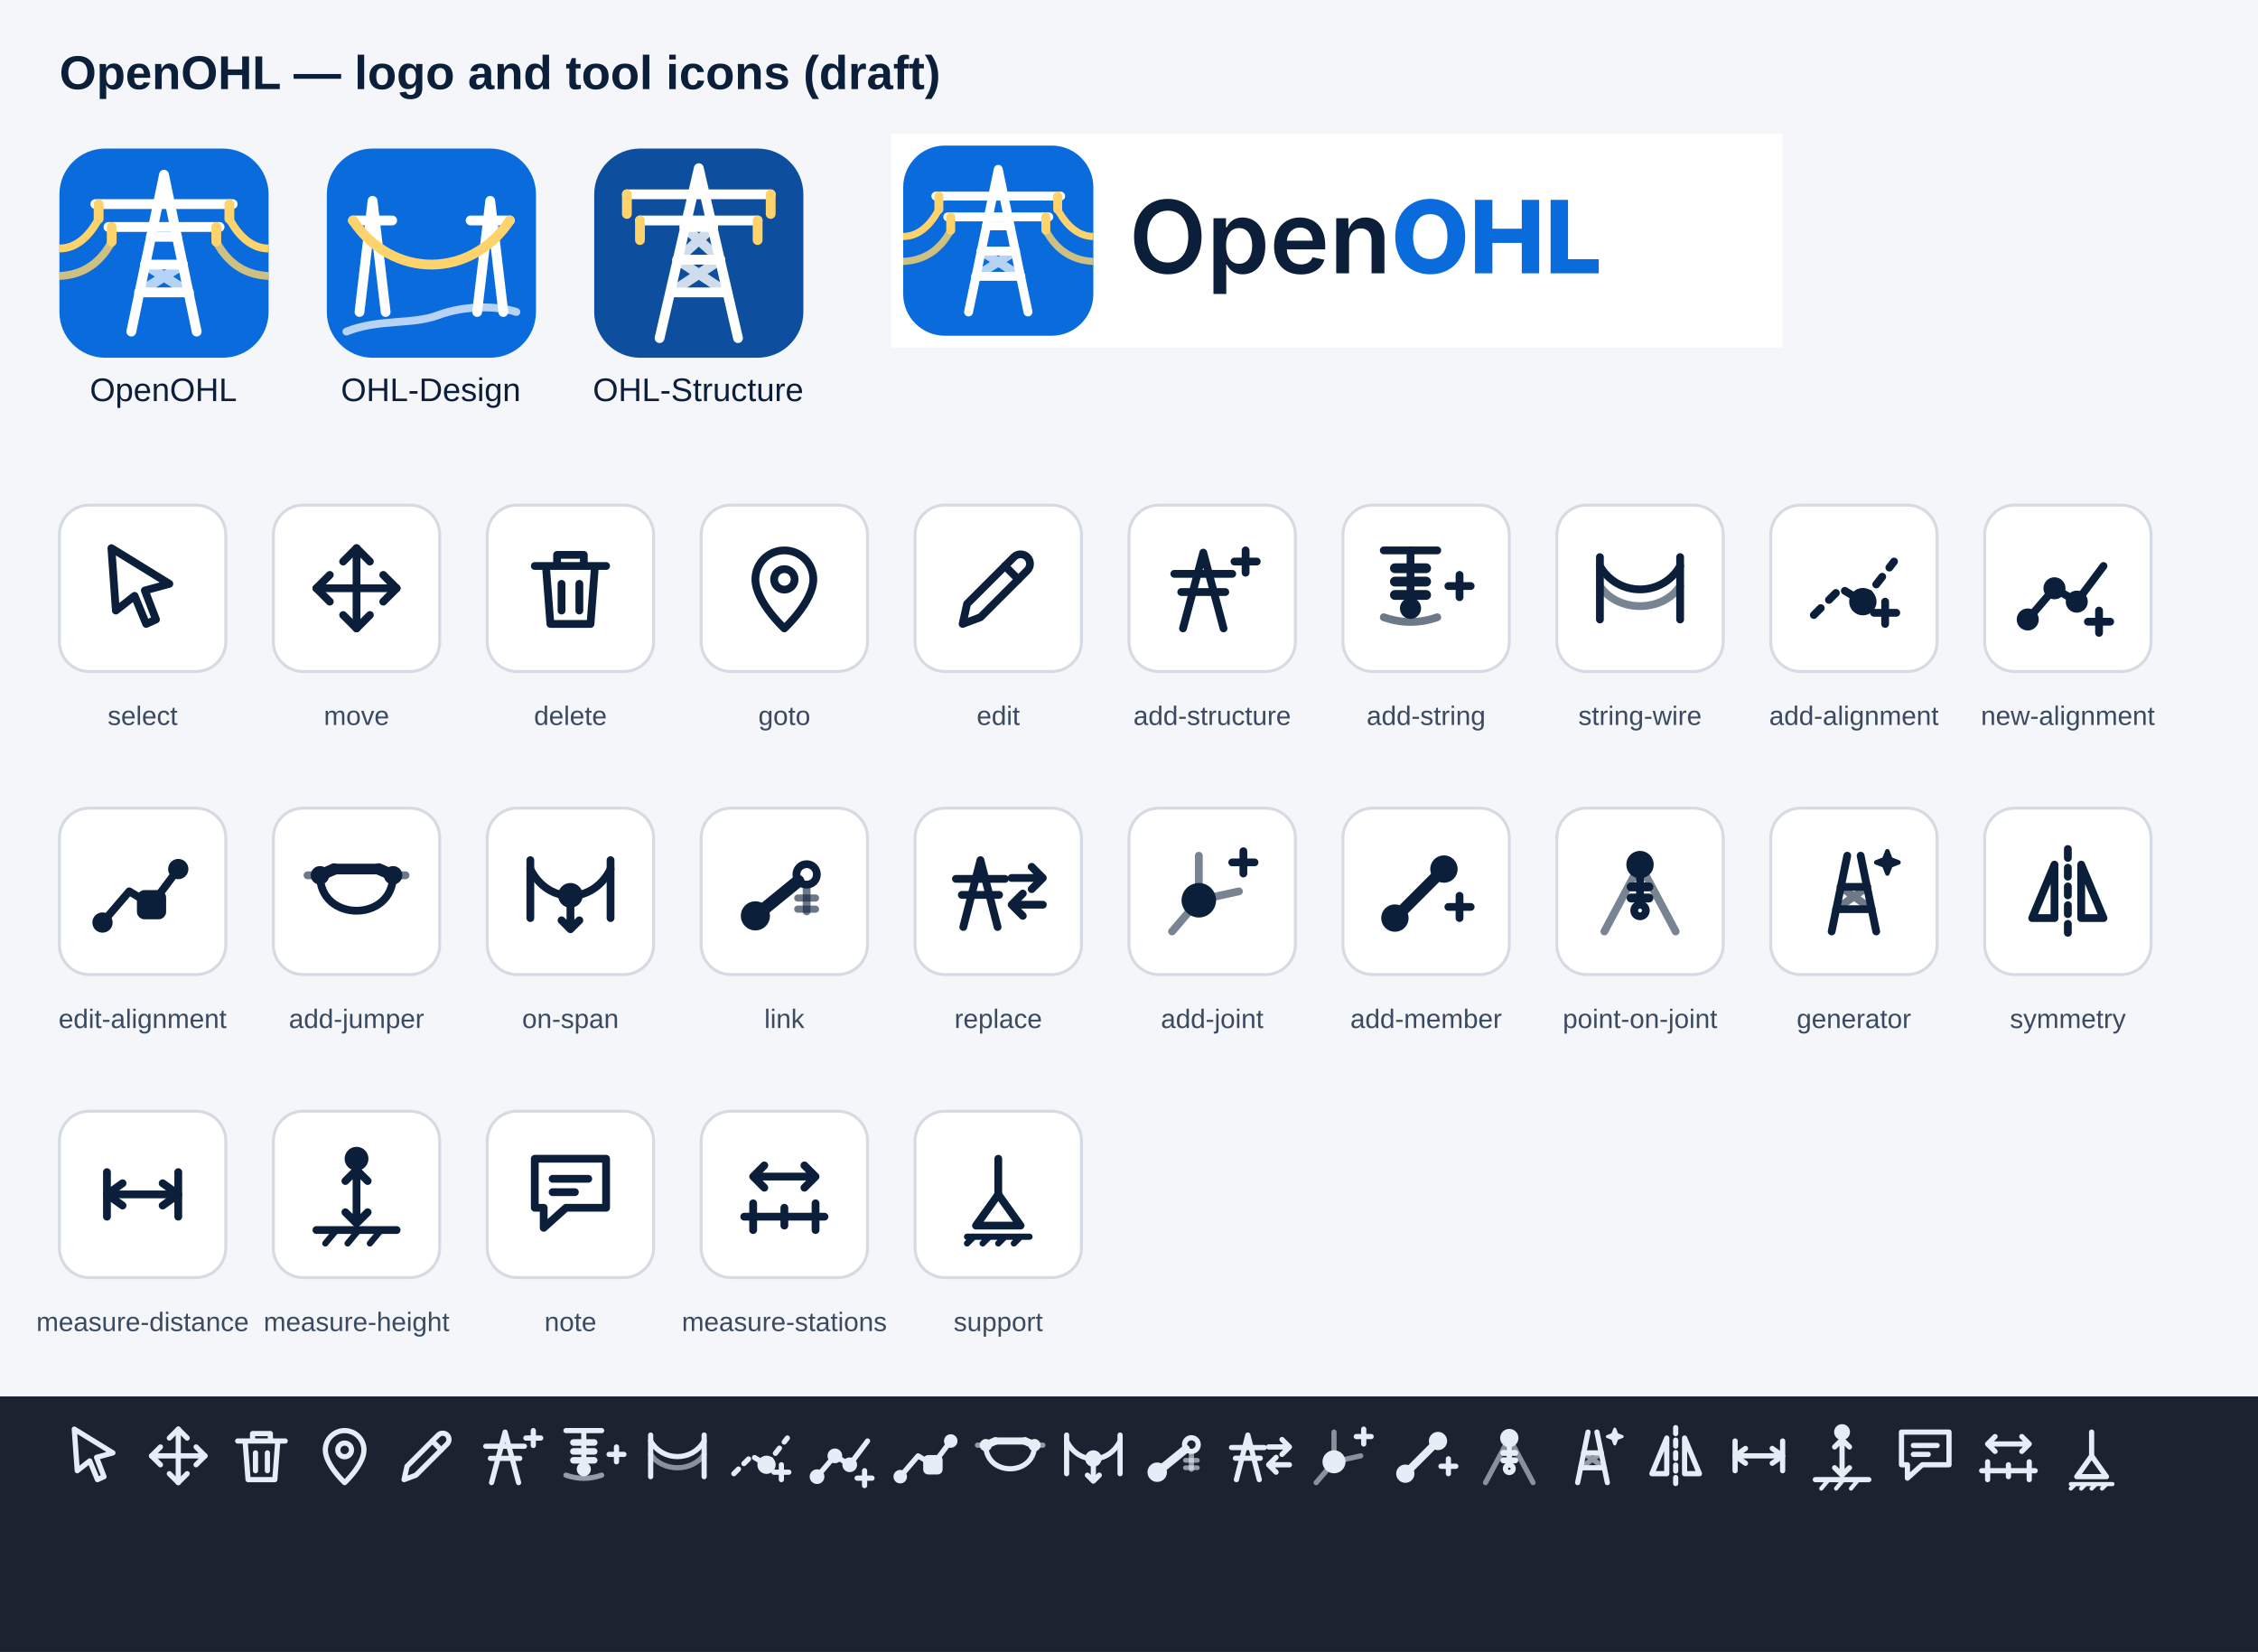
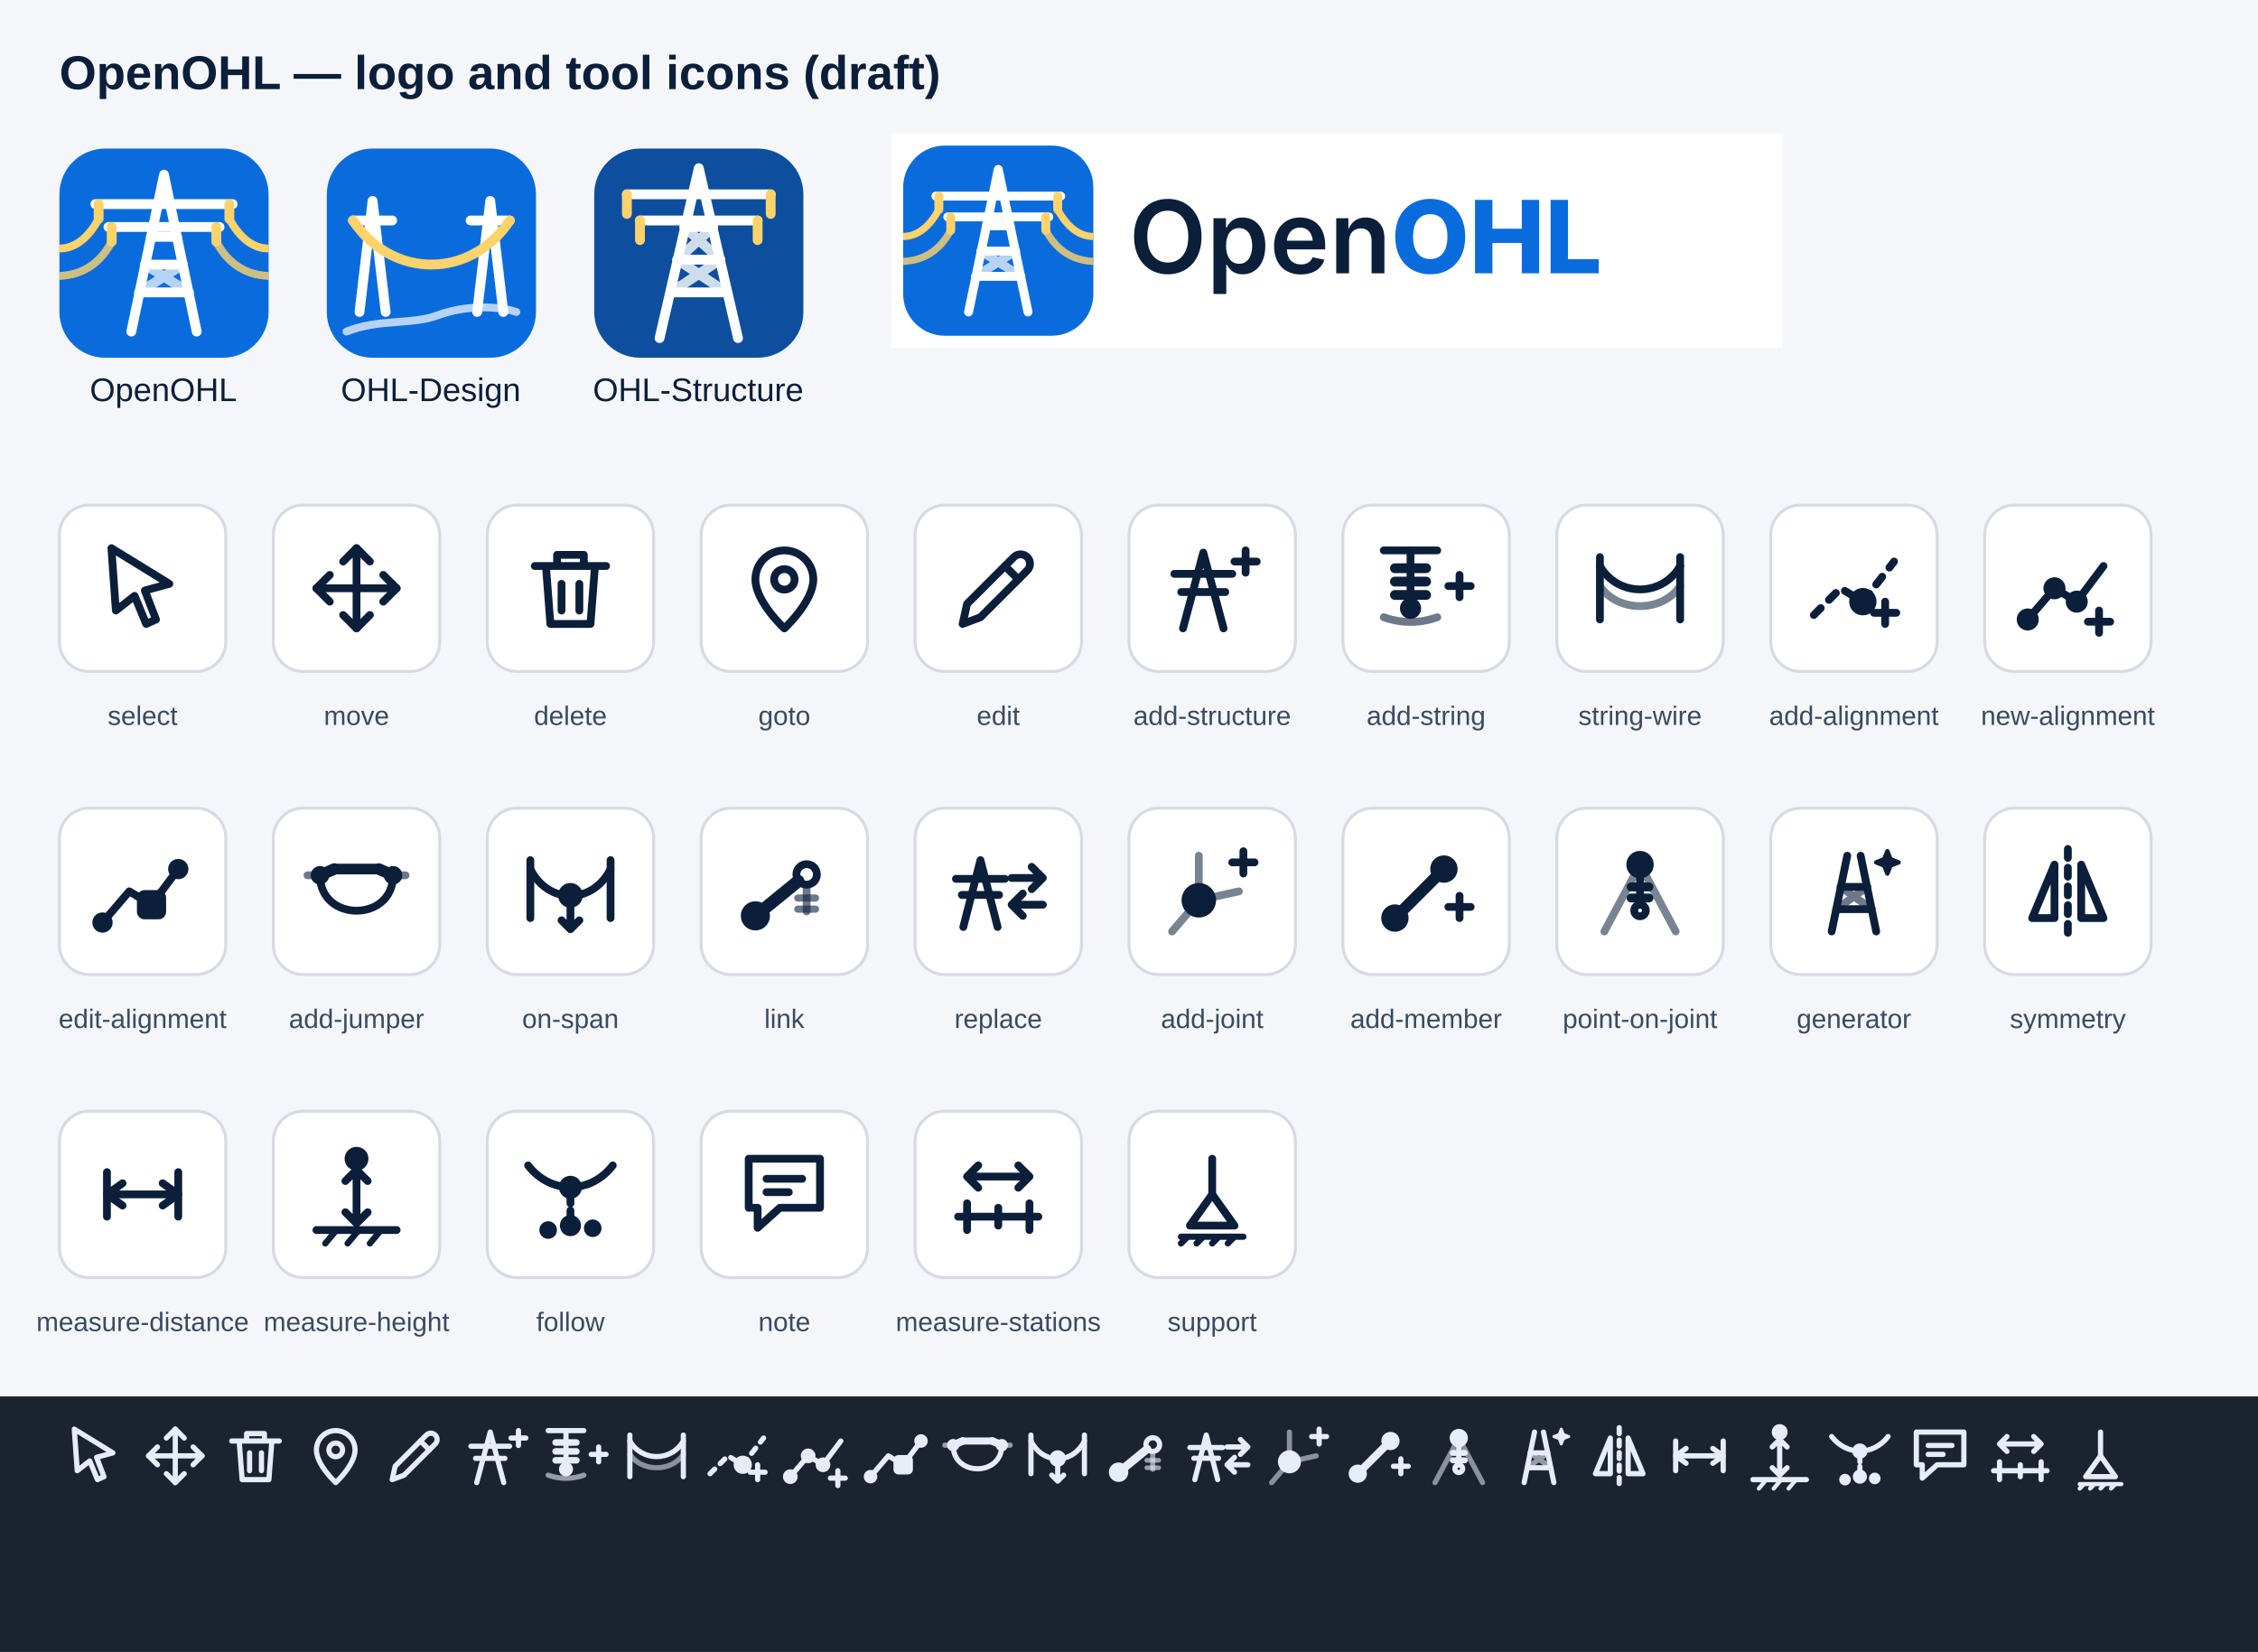
<svg xmlns="http://www.w3.org/2000/svg" viewBox="0 0 760 556" width="760" height="556" font-family="Helvetica Neue, Arial, sans-serif">
  <rect width="760" height="556" fill="#f4f6f9" />
  <text x="20" y="30" font-size="16" font-weight="700" fill="#0b1f3a">OpenOHL — logo and tool icons (draft)</text>
  <g transform="translate(20 50) scale(1.1)">
    <clipPath id="r">
      <rect width="64" height="64" rx="14" />
    </clipPath>
    <rect width="64" height="64" rx="14" fill="#0a6cdc" />
    <g clip-path="url(#r)" fill="none" stroke="#ffffff" stroke-width="3" stroke-linecap="round" stroke-linejoin="round">
      <path d="M32 8 22 56M32 8l10 48" />
      <path d="M24.4 44h15.2M26.2 35.5h11.6M28 27h8" />
      <path d="M24.4 44 37.8 35.5M39.6 44 26.2 35.5" opacity="0.7" />
      <path d="M11 17h42M15 24h34" />
      <path d="M12 17v4.5M52 17v4.5M16 24v4.5M48 24v4.5" stroke="#ffd36b" />
      <path d="M12 21.5C8 29 3 31 -1 30.5M52 21.5C56 29 61 31 65 30.5" stroke="#ffd36b" stroke-width="2.4" />
      <path d="M16 28.5C12 36 6 39 -1 39M48 28.5C52 36 58 39 65 39" stroke="#ffd36b" stroke-width="2.4" opacity="0.8" />
    </g>
  </g>
  <g transform="translate(110 50) scale(1.1)">
    <rect width="64" height="64" rx="14" fill="#0a6cdc" />
    <g fill="none" stroke="#ffffff" stroke-width="3" stroke-linecap="round" stroke-linejoin="round">
      <path d="M10 50 14 16M14 16 18 50M8 22h12" />
      <path d="M46 50 50 16M50 16 54 50M44 22h12" />
      <path d="M8 22c12 18 36 18 48 0" stroke="#ffd36b" />
      <path d="M6 56c10-4 20-2 28-5s18-3 24-1" stroke-width="2.4" opacity="0.7" />
    </g>
  </g>
  <g transform="translate(200 50) scale(1.1)">
    <rect width="64" height="64" rx="14" fill="#0d4f9e" />
    <g fill="none" stroke="#ffffff" stroke-width="3" stroke-linecap="round" stroke-linejoin="round">
      <path d="M32 6 20 58M32 6l12 52" />
      <path d="M23.5 44h17M25.4 34h13.2M27.6 24h8.8" />
      <path d="M23.5 44 38.6 34M40.5 44 25.4 34M25.4 34 36.4 24M38.6 34 27.6 24" opacity="0.8" />
      <path d="M10 14h44M14 22h36" />
      <path d="M10 14v6M54 14v6M14 22v6M50 22v6" stroke="#ffd36b" />
    </g>
  </g>
  <text x="55" y="135" font-size="11" text-anchor="middle" fill="#0b1f3a">OpenOHL</text>
  <text x="145" y="135" font-size="11" text-anchor="middle" fill="#0b1f3a">OHL-Design</text>
  <text x="235" y="135" font-size="11" text-anchor="middle" fill="#0b1f3a">OHL-Structure</text>
  <g transform="translate(300 45)">
    <rect width="300" height="72" fill="#ffffff" />
    <g transform="translate(4 4)">
      <clipPath id="r">
        <rect width="64" height="64" rx="14" />
      </clipPath>
      <rect width="64" height="64" rx="14" fill="#0a6cdc" />
      <g clip-path="url(#r)" fill="none" stroke="#ffffff" stroke-width="3" stroke-linecap="round" stroke-linejoin="round">
        <path d="M32 8 22 56M32 8l10 48" />
        <path d="M24.4 44h15.2M26.2 35.5h11.6M28 27h8" />
        <path d="M24.4 44 37.8 35.5M39.6 44 26.2 35.5" opacity="0.7" />
        <path d="M11 17h42M15 24h34" />
        <path d="M12 17v4.5M52 17v4.5M16 24v4.5M48 24v4.5" stroke="#ffd36b" />
        <path d="M12 21.5C8 29 3 31 -1 30.5M52 21.5C56 29 61 31 65 30.5" stroke="#ffd36b" stroke-width="2.4" />
        <path d="M16 28.5C12 36 6 39 -1 39M48 28.5C52 36 58 39 65 39" stroke="#ffd36b" stroke-width="2.4" opacity="0.8" />
      </g>
    </g>
    <text x="80" y="47" font-family="Inter, Helvetica Neue, Arial, sans-serif" font-size="34" font-weight="600" fill="#0b1f3a">Open<tspan fill="#0a6cdc" font-weight="800">OHL</tspan>
    </text>
  </g>
  <rect x="20" y="170" width="56" height="56" rx="10" fill="#ffffff" stroke="#d6dbe3" />
  <g transform="translate(30 180) scale(1.5)" fill="none" stroke="#0b1f3a" stroke-width="1.75" stroke-linecap="round" stroke-linejoin="round" color="#0b1f3a">
    <path d="M5 3l13 8-5.5 1.5L15 19l-2.2 1-2.6-6.3L6 17z" />
  </g>
  <rect x="20" y="230" width="56" height="0" />
  <text x="48" y="244" font-size="9" text-anchor="middle" fill="#3a4a60">select</text>
  <rect x="92" y="170" width="56" height="56" rx="10" fill="#ffffff" stroke="#d6dbe3" />
  <g transform="translate(102 180) scale(1.5)" fill="none" stroke="#0b1f3a" stroke-width="1.75" stroke-linecap="round" stroke-linejoin="round" color="#0b1f3a">
    <path d="M12 3v18M3 12h18" />
    <path d="M9 6l3-3 3 3M9 18l3 3 3-3M6 9l-3 3 3 3M18 9l3 3-3 3" />
  </g>
  <rect x="92" y="230" width="56" height="0" />
  <text x="120" y="244" font-size="9" text-anchor="middle" fill="#3a4a60">move</text>
  <rect x="164" y="170" width="56" height="56" rx="10" fill="#ffffff" stroke="#d6dbe3" />
  <g transform="translate(174 180) scale(1.5)" fill="none" stroke="#0b1f3a" stroke-width="1.75" stroke-linecap="round" stroke-linejoin="round" color="#0b1f3a">
    <path d="M4 7h16M9 7V4.5h6V7M6.5 7l1 13h9l1-13M10 11v6M14 11v6" />
  </g>
  <rect x="164" y="230" width="56" height="0" />
  <text x="192" y="244" font-size="9" text-anchor="middle" fill="#3a4a60">delete</text>
  <rect x="236" y="170" width="56" height="56" rx="10" fill="#ffffff" stroke="#d6dbe3" />
  <g transform="translate(246 180) scale(1.5)" fill="none" stroke="#0b1f3a" stroke-width="1.75" stroke-linecap="round" stroke-linejoin="round" color="#0b1f3a">
    <path d="M12 21s6.5-6 6.5-11a6.5 6.5 0 0 0-13 0c0 5 6.5 11 6.5 11z" />
    <circle cx="12" cy="10" r="2.3" />
  </g>
  <rect x="236" y="230" width="56" height="0" />
  <text x="264" y="244" font-size="9" text-anchor="middle" fill="#3a4a60">goto</text>
  <rect x="308" y="170" width="56" height="56" rx="10" fill="#ffffff" stroke="#d6dbe3" />
  <g transform="translate(318 180) scale(1.5)" fill="none" stroke="#0b1f3a" stroke-width="1.75" stroke-linecap="round" stroke-linejoin="round" color="#0b1f3a">
    <path d="M4 20l1-4.5L15.5 5a2.1 2.1 0 0 1 3 3L8 18.5z" />
    <path d="M13.5 7l3 3" />
  </g>
  <rect x="308" y="230" width="56" height="0" />
  <text x="336" y="244" font-size="9" text-anchor="middle" fill="#3a4a60">edit</text>
  <rect x="380" y="170" width="56" height="56" rx="10" fill="#ffffff" stroke="#d6dbe3" />
  <g transform="translate(390 180) scale(1.5)" fill="none" stroke="#0b1f3a" stroke-width="1.75" stroke-linecap="round" stroke-linejoin="round" color="#0b1f3a">
    <path d="M5.45 21L10.00 4L14.55 21" />
    <path d="M3.50 8.76H16.50M5.06 12.84H14.94" />
    <path d="M19.5 3.5v5M17 6h5" />
  </g>
  <rect x="380" y="230" width="56" height="0" />
  <text x="408" y="244" font-size="9" text-anchor="middle" fill="#3a4a60">add-structure</text>
  <rect x="452" y="170" width="56" height="56" rx="10" fill="#ffffff" stroke="#d6dbe3" />
  <g transform="translate(462 180) scale(1.5)" fill="none" stroke="#0b1f3a" stroke-width="1.75" stroke-linecap="round" stroke-linejoin="round" color="#0b1f3a">
    <path d="M2.5 3.5h12" />
    <path d="M8.5 3.5v3.5" />
    <path d="M5 7.5h7M5 10.5h7M5 13.5h7" stroke-width="2.2" />
    <path d="M8.5 7.5v7.5" />
    <circle cx="8.5" cy="16.5" r="1.5" fill="currentColor" />
    <path d="M2.5 18.5c4 1.4 8 1.4 12 0" opacity="0.6" />
    <path d="M19.5 9v5M17 11.5h5" />
  </g>
  <rect x="452" y="230" width="56" height="0" />
  <text x="480" y="244" font-size="9" text-anchor="middle" fill="#3a4a60">add-string</text>
  <rect x="524" y="170" width="56" height="56" rx="10" fill="#ffffff" stroke="#d6dbe3" />
  <g transform="translate(534 180) scale(1.5)" fill="none" stroke="#0b1f3a" stroke-width="1.75" stroke-linecap="round" stroke-linejoin="round" color="#0b1f3a">
    <path d="M3 5v14M21 5v14" />
    <path d="M3 7c4 7 14 7 18 0" />
    <path d="M3 11.5c4 6 14 6 18 0" opacity="0.55" />
  </g>
  <rect x="524" y="230" width="56" height="0" />
  <text x="552" y="244" font-size="9" text-anchor="middle" fill="#3a4a60">string-wire</text>
  <rect x="596" y="170" width="56" height="56" rx="10" fill="#ffffff" stroke="#d6dbe3" />
  <g transform="translate(606 180) scale(1.5)" fill="none" stroke="#0b1f3a" stroke-width="1.75" stroke-linecap="round" stroke-linejoin="round" color="#0b1f3a">
    <path d="M3 18l6-6 5 3 7-9" stroke-dasharray="2.2 2.6" />
    <circle cx="14" cy="15" r="2.2" fill="currentColor" />
    <path d="M19 15v5M16.5 17.5h5" />
  </g>
  <rect x="596" y="230" width="56" height="0" />
  <text x="624" y="244" font-size="9" text-anchor="middle" fill="#3a4a60">add-alignment</text>
  <rect x="668" y="170" width="56" height="56" rx="10" fill="#ffffff" stroke="#d6dbe3" />
  <g transform="translate(678 180) scale(1.5)" fill="none" stroke="#0b1f3a" stroke-width="1.75" stroke-linecap="round" stroke-linejoin="round" color="#0b1f3a">
    <path d="M3 19l6-7 5 3 6-8" />
    <circle cx="3" cy="19" r="1.6" fill="currentColor" />
    <circle cx="9" cy="12" r="1.6" />
    <circle cx="14" cy="15" r="1.6" />
    <path d="M19 17v5M16.5 19.5h5" />
  </g>
  <rect x="668" y="230" width="56" height="0" />
  <text x="696" y="244" font-size="9" text-anchor="middle" fill="#3a4a60">new-alignment</text>
  <rect x="20" y="272" width="56" height="56" rx="10" fill="#ffffff" stroke="#d6dbe3" />
  <g transform="translate(30 282) scale(1.5)" fill="none" stroke="#0b1f3a" stroke-width="1.75" stroke-linecap="round" stroke-linejoin="round" color="#0b1f3a">
    <path d="M3 19l6-7 5 3 6-8" />
    <circle cx="3" cy="19" r="1.4" fill="currentColor" />
    <circle cx="20" cy="7" r="1.4" fill="currentColor" />
    <rect x="11.6" y="12.6" width="4.8" height="4.8" rx="0.8" fill="currentColor" />
  </g>
  <rect x="20" y="332" width="56" height="0" />
  <text x="48" y="346" font-size="9" text-anchor="middle" fill="#3a4a60">edit-alignment</text>
  <rect x="92" y="272" width="56" height="56" rx="10" fill="#ffffff" stroke="#d6dbe3" />
  <g transform="translate(102 282) scale(1.5)" fill="none" stroke="#0b1f3a" stroke-width="1.75" stroke-linecap="round" stroke-linejoin="round" color="#0b1f3a">
    <path d="M7 7h10" stroke-width="2.4" />
    <path d="M7 7 3.8 8.4M17 7l3.2 1.4" stroke-width="2.6" />
    <path d="M3.8 8.4H1M20.2 8.4H23" opacity="0.6" />
    <path d="M3.8 8.4C3.8 19 20.2 19 20.2 8.4" />
    <circle cx="3.8" cy="8.4" r="1.2" fill="currentColor" />
    <circle cx="20.2" cy="8.4" r="1.2" fill="currentColor" />
  </g>
  <rect x="92" y="332" width="56" height="0" />
  <text x="120" y="346" font-size="9" text-anchor="middle" fill="#3a4a60">add-jumper</text>
  <rect x="164" y="272" width="56" height="56" rx="10" fill="#ffffff" stroke="#d6dbe3" />
  <g transform="translate(174 282) scale(1.5)" fill="none" stroke="#0b1f3a" stroke-width="1.75" stroke-linecap="round" stroke-linejoin="round" color="#0b1f3a">
    <path d="M3 5v13M21 5v13" />
    <path d="M3 7c4 8 14 8 18 0" />
    <circle cx="12" cy="12.9" r="1.9" fill="currentColor" />
    <path d="M12 15.5v5M10 18.5l2 2 2-2" />
  </g>
  <rect x="164" y="332" width="56" height="0" />
  <text x="192" y="346" font-size="9" text-anchor="middle" fill="#3a4a60">on-span</text>
  <rect x="236" y="272" width="56" height="56" rx="10" fill="#ffffff" stroke="#d6dbe3" />
  <g transform="translate(246 282) scale(1.5)" fill="none" stroke="#0b1f3a" stroke-width="1.75" stroke-linecap="round" stroke-linejoin="round" color="#0b1f3a">
    <circle cx="5.5" cy="17.5" r="2.4" fill="currentColor" />
    <path d="M7.5 15.9 15.1 9.7" stroke-width="2.8" />
    <circle cx="17" cy="8.2" r="2.3" />
    <path d="M17 10.5v6" opacity="0.6" />
    <path d="M15 13.5h4M15 16h4" stroke-width="1.6" opacity="0.6" />
  </g>
  <rect x="236" y="332" width="56" height="0" />
  <text x="264" y="346" font-size="9" text-anchor="middle" fill="#3a4a60">link</text>
  <rect x="308" y="272" width="56" height="56" rx="10" fill="#ffffff" stroke="#d6dbe3" />
  <g transform="translate(318 282) scale(1.5)" fill="none" stroke="#0b1f3a" stroke-width="1.75" stroke-linecap="round" stroke-linejoin="round" color="#0b1f3a">
    <path d="M4.15 20L8.00 5L11.85 20" />
    <path d="M2.50 9.20H13.50M3.82 12.80H12.18" />
    <path d="M15 9h7M19.5 6.5 22 9l-2.5 2.5M22 15h-7M17.5 12.5 15 15l2.5 2.5" />
  </g>
  <rect x="308" y="332" width="56" height="0" />
  <text x="336" y="346" font-size="9" text-anchor="middle" fill="#3a4a60">replace</text>
  <rect x="380" y="272" width="56" height="56" rx="10" fill="#ffffff" stroke="#d6dbe3" />
  <g transform="translate(390 282) scale(1.5)" fill="none" stroke="#0b1f3a" stroke-width="1.75" stroke-linecap="round" stroke-linejoin="round" color="#0b1f3a">
    <circle cx="9" cy="14" r="3" fill="currentColor" />
    <path d="M9 14 3 21M9 14l9-2M9 14V4" opacity="0.55" />
    <path d="M19 3v5M16.5 5.5h5" />
  </g>
  <rect x="380" y="332" width="56" height="0" />
  <text x="408" y="346" font-size="9" text-anchor="middle" fill="#3a4a60">add-joint</text>
  <rect x="452" y="272" width="56" height="56" rx="10" fill="#ffffff" stroke="#d6dbe3" />
  <g transform="translate(462 282) scale(1.5)" fill="none" stroke="#0b1f3a" stroke-width="1.75" stroke-linecap="round" stroke-linejoin="round" color="#0b1f3a">
    <circle cx="5" cy="18" r="2.2" fill="currentColor" />
    <circle cx="16" cy="7" r="2.2" fill="currentColor" />
    <path d="M6.6 16.4l7.8-7.8" stroke-width="2.6" />
    <path d="M19.5 13v5M17 15.5h5" />
  </g>
  <rect x="452" y="332" width="56" height="0" />
  <text x="480" y="346" font-size="9" text-anchor="middle" fill="#3a4a60">add-member</text>
  <rect x="524" y="272" width="56" height="56" rx="10" fill="#ffffff" stroke="#d6dbe3" />
  <g transform="translate(534 282) scale(1.5)" fill="none" stroke="#0b1f3a" stroke-width="1.75" stroke-linecap="round" stroke-linejoin="round" color="#0b1f3a">
    <path d="M4 21 12 6l8 15" opacity="0.55" />
    <circle cx="12" cy="6" r="2.2" fill="currentColor" />
    <path d="M12 8.2V15" />
    <path d="M10 11h4M10 13.5h4" stroke-width="2" />
    <circle cx="12" cy="16.3" r="1.3" />
  </g>
  <rect x="524" y="332" width="56" height="0" />
  <text x="552" y="346" font-size="9" text-anchor="middle" fill="#3a4a60">point-on-joint</text>
  <rect x="596" y="272" width="56" height="56" rx="10" fill="#ffffff" stroke="#d6dbe3" />
  <g transform="translate(606 282) scale(1.5)" fill="none" stroke="#0b1f3a" stroke-width="1.75" stroke-linecap="round" stroke-linejoin="round" color="#0b1f3a">
    <path d="M7 21 10.5 4M17 21 13.5 4M8 16h8M9 11h6" />
    <path d="M8 16l7-5M16 16 9 11" opacity="0.6" />
    <path d="M19.5 3l.7 1.8L22 5.5l-1.8.7-.7 1.8-.7-1.8-1.8-.7 1.8-.7z" fill="currentColor" stroke-width="1" />
  </g>
  <rect x="596" y="332" width="56" height="0" />
  <text x="624" y="346" font-size="9" text-anchor="middle" fill="#3a4a60">generator</text>
  <rect x="668" y="272" width="56" height="56" rx="10" fill="#ffffff" stroke="#d6dbe3" />
  <g transform="translate(678 282) scale(1.5)" fill="none" stroke="#0b1f3a" stroke-width="1.75" stroke-linecap="round" stroke-linejoin="round" color="#0b1f3a">
    <path d="M12 2.5v19" stroke-dasharray="2 2.2" />
    <path d="M9 6 4 18h5zM15 6l5 12h-5z" />
  </g>
  <rect x="668" y="332" width="56" height="0" />
  <text x="696" y="346" font-size="9" text-anchor="middle" fill="#3a4a60">symmetry</text>
  <rect x="20" y="374" width="56" height="56" rx="10" fill="#ffffff" stroke="#d6dbe3" />
  <g transform="translate(30 384) scale(1.5)" fill="none" stroke="#0b1f3a" stroke-width="1.75" stroke-linecap="round" stroke-linejoin="round" color="#0b1f3a">
    <path d="M4 7v10M20 7v10M4 12h16" />
    <path d="M7.5 9.5 4 12l3.5 2.5M16.5 9.5 20 12l-3.5 2.5" />
  </g>
  <rect x="20" y="434" width="56" height="0" />
  <text x="48" y="448" font-size="9" text-anchor="middle" fill="#3a4a60">measure-distance</text>
  <rect x="92" y="374" width="56" height="56" rx="10" fill="#ffffff" stroke="#d6dbe3" />
  <g transform="translate(102 384) scale(1.5)" fill="none" stroke="#0b1f3a" stroke-width="1.75" stroke-linecap="round" stroke-linejoin="round" color="#0b1f3a">
    <path d="M3 20h18" />
    <path d="M5 23l2.5-3M10 23l2.5-3M15 23l2.5-3" stroke-width="1.4" />
    <circle cx="12" cy="4" r="1.8" fill="currentColor" />
    <path d="M12 6.5v12M9.5 9 12 6.5 14.5 9M9.5 16 12 18.5 14.5 16" />
  </g>
  <rect x="92" y="434" width="56" height="0" />
  <text x="120" y="448" font-size="9" text-anchor="middle" fill="#3a4a60">measure-height</text>
  <rect x="164" y="374" width="56" height="56" rx="10" fill="#ffffff" stroke="#d6dbe3" />
  <g transform="translate(174 384) scale(1.5)" fill="none" stroke="#0b1f3a" stroke-width="1.75" stroke-linecap="round" stroke-linejoin="round" color="#0b1f3a">
+     <path d="M2.5 5.5c5 6.5 14 6.5 19 0" />
+     <circle cx="12" cy="10.4" r="1.7" fill="currentColor" />
+     <path d="M12 12.6v4.2" stroke-dasharray="1.4 1.6" />
+     <circle cx="12" cy="19" r="1.5" fill="currentColor" />
+     <circle cx="7" cy="20" r="1.1" fill="currentColor" />
+     <circle cx="17" cy="19.6" r="1.1" fill="currentColor" />
+   </g>
+   <rect x="164" y="434" width="56" height="0" />
+   <text x="192" y="448" font-size="9" text-anchor="middle" fill="#3a4a60">follow</text>
+   <rect x="236" y="374" width="56" height="56" rx="10" fill="#ffffff" stroke="#d6dbe3" />
+   <g transform="translate(246 384) scale(1.5)" fill="none" stroke="#0b1f3a" stroke-width="1.75" stroke-linecap="round" stroke-linejoin="round" color="#0b1f3a">
    <path d="M4 4h16v11h-9l-5 4.5V15H4z" />
    <path d="M8 8.5h8M8 11.5h5" />
  </g>
-   <rect x="164" y="434" width="56" height="0" />
-   <text x="192" y="448" font-size="9" text-anchor="middle" fill="#3a4a60">note</text>
-   <rect x="236" y="374" width="56" height="56" rx="10" fill="#ffffff" stroke="#d6dbe3" />
-   <g transform="translate(246 384) scale(1.5)" fill="none" stroke="#0b1f3a" stroke-width="1.75" stroke-linecap="round" stroke-linejoin="round" color="#0b1f3a">
+   <rect x="236" y="434" width="56" height="0" />
+   <text x="264" y="448" font-size="9" text-anchor="middle" fill="#3a4a60">note</text>
+   <rect x="308" y="374" width="56" height="56" rx="10" fill="#ffffff" stroke="#d6dbe3" />
+   <g transform="translate(318 384) scale(1.5)" fill="none" stroke="#0b1f3a" stroke-width="1.75" stroke-linecap="round" stroke-linejoin="round" color="#0b1f3a">
    <path d="M3 17h18M5 14v6M12 15v4M19 14v6" />
    <path d="M5 8h14M7.5 5.5 5 8l2.5 2.5M16.5 5.5 19 8l-2.5 2.5" />
  </g>
-   <rect x="236" y="434" width="56" height="0" />
-   <text x="264" y="448" font-size="9" text-anchor="middle" fill="#3a4a60">measure-stations</text>
-   <rect x="308" y="374" width="56" height="56" rx="10" fill="#ffffff" stroke="#d6dbe3" />
-   <g transform="translate(318 384) scale(1.5)" fill="none" stroke="#0b1f3a" stroke-width="1.75" stroke-linecap="round" stroke-linejoin="round" color="#0b1f3a">
+   <rect x="308" y="434" width="56" height="0" />
+   <text x="336" y="448" font-size="9" text-anchor="middle" fill="#3a4a60">measure-stations</text>
+   <rect x="380" y="374" width="56" height="56" rx="10" fill="#ffffff" stroke="#d6dbe3" />
+   <g transform="translate(390 384) scale(1.5)" fill="none" stroke="#0b1f3a" stroke-width="1.75" stroke-linecap="round" stroke-linejoin="round" color="#0b1f3a">
    <path d="M12 4v8" />
    <path d="M12 12 7 19h10z" />
    <path d="M5 21.5h14M6.5 21.5l-1.5 1.5M10 21.5l-1.5 1.5M13.5 21.5 12 23M17 21.5 15.5 23" stroke-width="1.4" />
  </g>
-   <rect x="308" y="434" width="56" height="0" />
-   <text x="336" y="448" font-size="9" text-anchor="middle" fill="#3a4a60">support</text>
+   <rect x="380" y="434" width="56" height="0" />
+   <text x="408" y="448" font-size="9" text-anchor="middle" fill="#3a4a60">support</text>
  <rect x="0" y="470" width="760" height="86" fill="#1b2230" />
  <g transform="translate(20 478)" fill="none" stroke="#e6edf6" stroke-width="1.75" stroke-linecap="round" stroke-linejoin="round" color="#e6edf6">
    <path d="M5 3l13 8-5.5 1.5L15 19l-2.2 1-2.6-6.3L6 17z" />
  </g>
-   <g transform="translate(48 478)" fill="none" stroke="#e6edf6" stroke-width="1.75" stroke-linecap="round" stroke-linejoin="round" color="#e6edf6">
+   <g transform="translate(47 478)" fill="none" stroke="#e6edf6" stroke-width="1.75" stroke-linecap="round" stroke-linejoin="round" color="#e6edf6">
    <path d="M12 3v18M3 12h18" />
    <path d="M9 6l3-3 3 3M9 18l3 3 3-3M6 9l-3 3 3 3M18 9l3 3-3 3" />
  </g>
-   <g transform="translate(76 478)" fill="none" stroke="#e6edf6" stroke-width="1.75" stroke-linecap="round" stroke-linejoin="round" color="#e6edf6">
+   <g transform="translate(74 478)" fill="none" stroke="#e6edf6" stroke-width="1.75" stroke-linecap="round" stroke-linejoin="round" color="#e6edf6">
    <path d="M4 7h16M9 7V4.5h6V7M6.5 7l1 13h9l1-13M10 11v6M14 11v6" />
  </g>
-   <g transform="translate(104 478)" fill="none" stroke="#e6edf6" stroke-width="1.75" stroke-linecap="round" stroke-linejoin="round" color="#e6edf6">
+   <g transform="translate(101 478)" fill="none" stroke="#e6edf6" stroke-width="1.75" stroke-linecap="round" stroke-linejoin="round" color="#e6edf6">
    <path d="M12 21s6.5-6 6.5-11a6.5 6.5 0 0 0-13 0c0 5 6.5 11 6.5 11z" />
    <circle cx="12" cy="10" r="2.3" />
  </g>
-   <g transform="translate(132 478)" fill="none" stroke="#e6edf6" stroke-width="1.75" stroke-linecap="round" stroke-linejoin="round" color="#e6edf6">
+   <g transform="translate(128 478)" fill="none" stroke="#e6edf6" stroke-width="1.75" stroke-linecap="round" stroke-linejoin="round" color="#e6edf6">
    <path d="M4 20l1-4.5L15.5 5a2.1 2.1 0 0 1 3 3L8 18.5z" />
    <path d="M13.5 7l3 3" />
  </g>
-   <g transform="translate(160 478)" fill="none" stroke="#e6edf6" stroke-width="1.75" stroke-linecap="round" stroke-linejoin="round" color="#e6edf6">
+   <g transform="translate(155 478)" fill="none" stroke="#e6edf6" stroke-width="1.75" stroke-linecap="round" stroke-linejoin="round" color="#e6edf6">
    <path d="M5.45 21L10.00 4L14.55 21" />
    <path d="M3.50 8.76H16.50M5.06 12.84H14.94" />
    <path d="M19.5 3.5v5M17 6h5" />
  </g>
-   <g transform="translate(188 478)" fill="none" stroke="#e6edf6" stroke-width="1.75" stroke-linecap="round" stroke-linejoin="round" color="#e6edf6">
+   <g transform="translate(182 478)" fill="none" stroke="#e6edf6" stroke-width="1.75" stroke-linecap="round" stroke-linejoin="round" color="#e6edf6">
    <path d="M2.5 3.5h12" />
    <path d="M8.5 3.5v3.5" />
    <path d="M5 7.5h7M5 10.5h7M5 13.5h7" stroke-width="2.2" />
    <path d="M8.5 7.5v7.5" />
    <circle cx="8.5" cy="16.5" r="1.5" fill="currentColor" />
    <path d="M2.5 18.5c4 1.4 8 1.4 12 0" opacity="0.6" />
    <path d="M19.5 9v5M17 11.5h5" />
  </g>
-   <g transform="translate(216 478)" fill="none" stroke="#e6edf6" stroke-width="1.75" stroke-linecap="round" stroke-linejoin="round" color="#e6edf6">
+   <g transform="translate(209 478)" fill="none" stroke="#e6edf6" stroke-width="1.75" stroke-linecap="round" stroke-linejoin="round" color="#e6edf6">
    <path d="M3 5v14M21 5v14" />
    <path d="M3 7c4 7 14 7 18 0" />
    <path d="M3 11.5c4 6 14 6 18 0" opacity="0.55" />
  </g>
-   <g transform="translate(244 478)" fill="none" stroke="#e6edf6" stroke-width="1.75" stroke-linecap="round" stroke-linejoin="round" color="#e6edf6">
+   <g transform="translate(236 478)" fill="none" stroke="#e6edf6" stroke-width="1.75" stroke-linecap="round" stroke-linejoin="round" color="#e6edf6">
    <path d="M3 18l6-6 5 3 7-9" stroke-dasharray="2.2 2.6" />
    <circle cx="14" cy="15" r="2.2" fill="currentColor" />
    <path d="M19 15v5M16.5 17.5h5" />
  </g>
-   <g transform="translate(272 478)" fill="none" stroke="#e6edf6" stroke-width="1.75" stroke-linecap="round" stroke-linejoin="round" color="#e6edf6">
+   <g transform="translate(263 478)" fill="none" stroke="#e6edf6" stroke-width="1.75" stroke-linecap="round" stroke-linejoin="round" color="#e6edf6">
    <path d="M3 19l6-7 5 3 6-8" />
    <circle cx="3" cy="19" r="1.6" fill="currentColor" />
    <circle cx="9" cy="12" r="1.6" />
    <circle cx="14" cy="15" r="1.6" />
    <path d="M19 17v5M16.5 19.5h5" />
  </g>
-   <g transform="translate(300 478)" fill="none" stroke="#e6edf6" stroke-width="1.75" stroke-linecap="round" stroke-linejoin="round" color="#e6edf6">
+   <g transform="translate(290 478)" fill="none" stroke="#e6edf6" stroke-width="1.75" stroke-linecap="round" stroke-linejoin="round" color="#e6edf6">
    <path d="M3 19l6-7 5 3 6-8" />
    <circle cx="3" cy="19" r="1.4" fill="currentColor" />
    <circle cx="20" cy="7" r="1.4" fill="currentColor" />
    <rect x="11.6" y="12.6" width="4.8" height="4.8" rx="0.8" fill="currentColor" />
  </g>
-   <g transform="translate(328 478)" fill="none" stroke="#e6edf6" stroke-width="1.75" stroke-linecap="round" stroke-linejoin="round" color="#e6edf6">
+   <g transform="translate(317 478)" fill="none" stroke="#e6edf6" stroke-width="1.75" stroke-linecap="round" stroke-linejoin="round" color="#e6edf6">
    <path d="M7 7h10" stroke-width="2.4" />
    <path d="M7 7 3.8 8.4M17 7l3.2 1.4" stroke-width="2.6" />
    <path d="M3.8 8.4H1M20.2 8.4H23" opacity="0.6" />
    <path d="M3.8 8.4C3.8 19 20.2 19 20.2 8.4" />
    <circle cx="3.8" cy="8.4" r="1.2" fill="currentColor" />
    <circle cx="20.2" cy="8.4" r="1.2" fill="currentColor" />
  </g>
-   <g transform="translate(356 478)" fill="none" stroke="#e6edf6" stroke-width="1.75" stroke-linecap="round" stroke-linejoin="round" color="#e6edf6">
+   <g transform="translate(344 478)" fill="none" stroke="#e6edf6" stroke-width="1.75" stroke-linecap="round" stroke-linejoin="round" color="#e6edf6">
    <path d="M3 5v13M21 5v13" />
    <path d="M3 7c4 8 14 8 18 0" />
    <circle cx="12" cy="12.9" r="1.9" fill="currentColor" />
    <path d="M12 15.5v5M10 18.5l2 2 2-2" />
  </g>
-   <g transform="translate(384 478)" fill="none" stroke="#e6edf6" stroke-width="1.75" stroke-linecap="round" stroke-linejoin="round" color="#e6edf6">
+   <g transform="translate(371 478)" fill="none" stroke="#e6edf6" stroke-width="1.75" stroke-linecap="round" stroke-linejoin="round" color="#e6edf6">
    <circle cx="5.5" cy="17.5" r="2.4" fill="currentColor" />
    <path d="M7.5 15.9 15.1 9.7" stroke-width="2.8" />
    <circle cx="17" cy="8.2" r="2.3" />
    <path d="M17 10.5v6" opacity="0.6" />
    <path d="M15 13.5h4M15 16h4" stroke-width="1.6" opacity="0.6" />
  </g>
-   <g transform="translate(412 478)" fill="none" stroke="#e6edf6" stroke-width="1.75" stroke-linecap="round" stroke-linejoin="round" color="#e6edf6">
+   <g transform="translate(398 478)" fill="none" stroke="#e6edf6" stroke-width="1.75" stroke-linecap="round" stroke-linejoin="round" color="#e6edf6">
    <path d="M4.15 20L8.00 5L11.85 20" />
    <path d="M2.50 9.20H13.50M3.82 12.80H12.18" />
    <path d="M15 9h7M19.5 6.5 22 9l-2.5 2.5M22 15h-7M17.5 12.5 15 15l2.5 2.5" />
  </g>
-   <g transform="translate(440 478)" fill="none" stroke="#e6edf6" stroke-width="1.75" stroke-linecap="round" stroke-linejoin="round" color="#e6edf6">
+   <g transform="translate(425 478)" fill="none" stroke="#e6edf6" stroke-width="1.75" stroke-linecap="round" stroke-linejoin="round" color="#e6edf6">
    <circle cx="9" cy="14" r="3" fill="currentColor" />
    <path d="M9 14 3 21M9 14l9-2M9 14V4" opacity="0.55" />
    <path d="M19 3v5M16.5 5.5h5" />
  </g>
-   <g transform="translate(468 478)" fill="none" stroke="#e6edf6" stroke-width="1.75" stroke-linecap="round" stroke-linejoin="round" color="#e6edf6">
+   <g transform="translate(452 478)" fill="none" stroke="#e6edf6" stroke-width="1.75" stroke-linecap="round" stroke-linejoin="round" color="#e6edf6">
    <circle cx="5" cy="18" r="2.2" fill="currentColor" />
    <circle cx="16" cy="7" r="2.2" fill="currentColor" />
    <path d="M6.6 16.4l7.8-7.8" stroke-width="2.6" />
    <path d="M19.5 13v5M17 15.5h5" />
  </g>
-   <g transform="translate(496 478)" fill="none" stroke="#e6edf6" stroke-width="1.75" stroke-linecap="round" stroke-linejoin="round" color="#e6edf6">
+   <g transform="translate(479 478)" fill="none" stroke="#e6edf6" stroke-width="1.75" stroke-linecap="round" stroke-linejoin="round" color="#e6edf6">
    <path d="M4 21 12 6l8 15" opacity="0.55" />
    <circle cx="12" cy="6" r="2.2" fill="currentColor" />
    <path d="M12 8.2V15" />
    <path d="M10 11h4M10 13.5h4" stroke-width="2" />
    <circle cx="12" cy="16.3" r="1.3" />
  </g>
-   <g transform="translate(524 478)" fill="none" stroke="#e6edf6" stroke-width="1.75" stroke-linecap="round" stroke-linejoin="round" color="#e6edf6">
+   <g transform="translate(506 478)" fill="none" stroke="#e6edf6" stroke-width="1.75" stroke-linecap="round" stroke-linejoin="round" color="#e6edf6">
    <path d="M7 21 10.5 4M17 21 13.5 4M8 16h8M9 11h6" />
    <path d="M8 16l7-5M16 16 9 11" opacity="0.6" />
    <path d="M19.5 3l.7 1.8L22 5.5l-1.8.7-.7 1.8-.7-1.8-1.8-.7 1.8-.7z" fill="currentColor" stroke-width="1" />
  </g>
-   <g transform="translate(552 478)" fill="none" stroke="#e6edf6" stroke-width="1.75" stroke-linecap="round" stroke-linejoin="round" color="#e6edf6">
+   <g transform="translate(533 478)" fill="none" stroke="#e6edf6" stroke-width="1.75" stroke-linecap="round" stroke-linejoin="round" color="#e6edf6">
    <path d="M12 2.5v19" stroke-dasharray="2 2.2" />
    <path d="M9 6 4 18h5zM15 6l5 12h-5z" />
  </g>
-   <g transform="translate(580 478)" fill="none" stroke="#e6edf6" stroke-width="1.75" stroke-linecap="round" stroke-linejoin="round" color="#e6edf6">
+   <g transform="translate(560 478)" fill="none" stroke="#e6edf6" stroke-width="1.75" stroke-linecap="round" stroke-linejoin="round" color="#e6edf6">
    <path d="M4 7v10M20 7v10M4 12h16" />
    <path d="M7.5 9.5 4 12l3.5 2.5M16.5 9.5 20 12l-3.5 2.5" />
  </g>
-   <g transform="translate(608 478)" fill="none" stroke="#e6edf6" stroke-width="1.75" stroke-linecap="round" stroke-linejoin="round" color="#e6edf6">
+   <g transform="translate(587 478)" fill="none" stroke="#e6edf6" stroke-width="1.75" stroke-linecap="round" stroke-linejoin="round" color="#e6edf6">
    <path d="M3 20h18" />
    <path d="M5 23l2.5-3M10 23l2.5-3M15 23l2.5-3" stroke-width="1.4" />
    <circle cx="12" cy="4" r="1.8" fill="currentColor" />
    <path d="M12 6.5v12M9.5 9 12 6.5 14.5 9M9.5 16 12 18.5 14.5 16" />
  </g>
-   <g transform="translate(636 478)" fill="none" stroke="#e6edf6" stroke-width="1.75" stroke-linecap="round" stroke-linejoin="round" color="#e6edf6">
+   <g transform="translate(614 478)" fill="none" stroke="#e6edf6" stroke-width="1.75" stroke-linecap="round" stroke-linejoin="round" color="#e6edf6">
+     <path d="M2.5 5.5c5 6.5 14 6.5 19 0" />
+     <circle cx="12" cy="10.4" r="1.7" fill="currentColor" />
+     <path d="M12 12.6v4.2" stroke-dasharray="1.4 1.6" />
+     <circle cx="12" cy="19" r="1.5" fill="currentColor" />
+     <circle cx="7" cy="20" r="1.1" fill="currentColor" />
+     <circle cx="17" cy="19.6" r="1.1" fill="currentColor" />
+   </g>
+   <g transform="translate(641 478)" fill="none" stroke="#e6edf6" stroke-width="1.75" stroke-linecap="round" stroke-linejoin="round" color="#e6edf6">
    <path d="M4 4h16v11h-9l-5 4.5V15H4z" />
    <path d="M8 8.5h8M8 11.5h5" />
  </g>
-   <g transform="translate(664 478)" fill="none" stroke="#e6edf6" stroke-width="1.75" stroke-linecap="round" stroke-linejoin="round" color="#e6edf6">
+   <g transform="translate(668 478)" fill="none" stroke="#e6edf6" stroke-width="1.75" stroke-linecap="round" stroke-linejoin="round" color="#e6edf6">
    <path d="M3 17h18M5 14v6M12 15v4M19 14v6" />
    <path d="M5 8h14M7.5 5.5 5 8l2.5 2.5M16.5 5.5 19 8l-2.5 2.5" />
  </g>
-   <g transform="translate(692 478)" fill="none" stroke="#e6edf6" stroke-width="1.75" stroke-linecap="round" stroke-linejoin="round" color="#e6edf6">
+   <g transform="translate(695 478)" fill="none" stroke="#e6edf6" stroke-width="1.75" stroke-linecap="round" stroke-linejoin="round" color="#e6edf6">
    <path d="M12 4v8" />
    <path d="M12 12 7 19h10z" />
    <path d="M5 21.5h14M6.5 21.5l-1.5 1.5M10 21.5l-1.5 1.5M13.5 21.5 12 23M17 21.5 15.5 23" stroke-width="1.4" />
  </g>
</svg>
